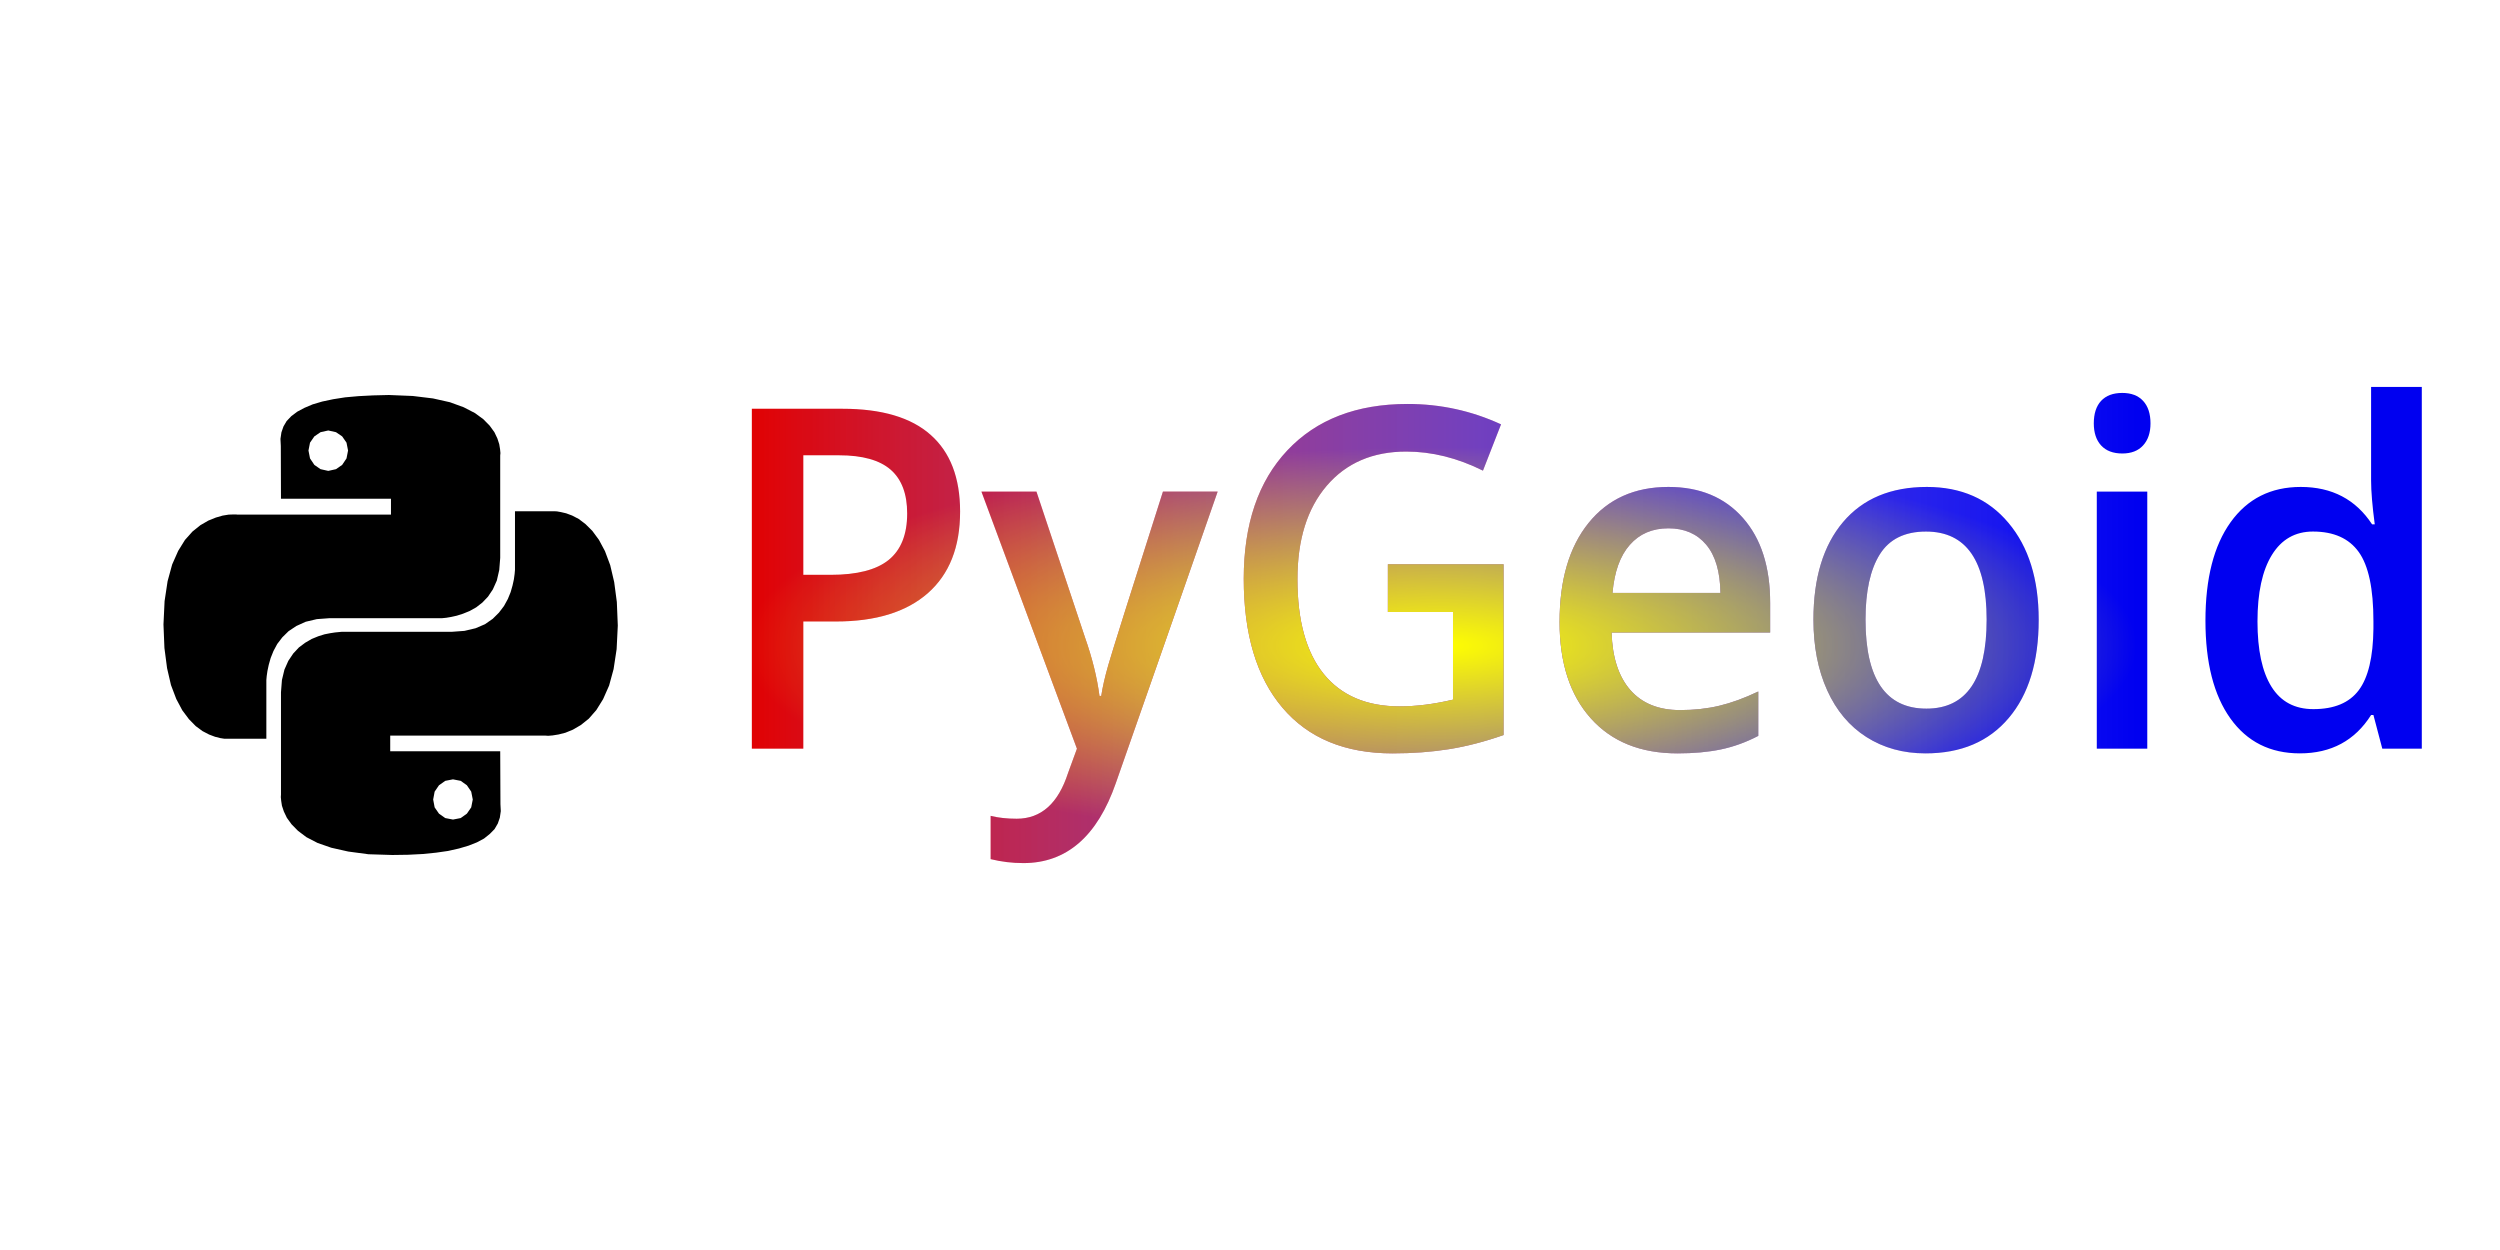
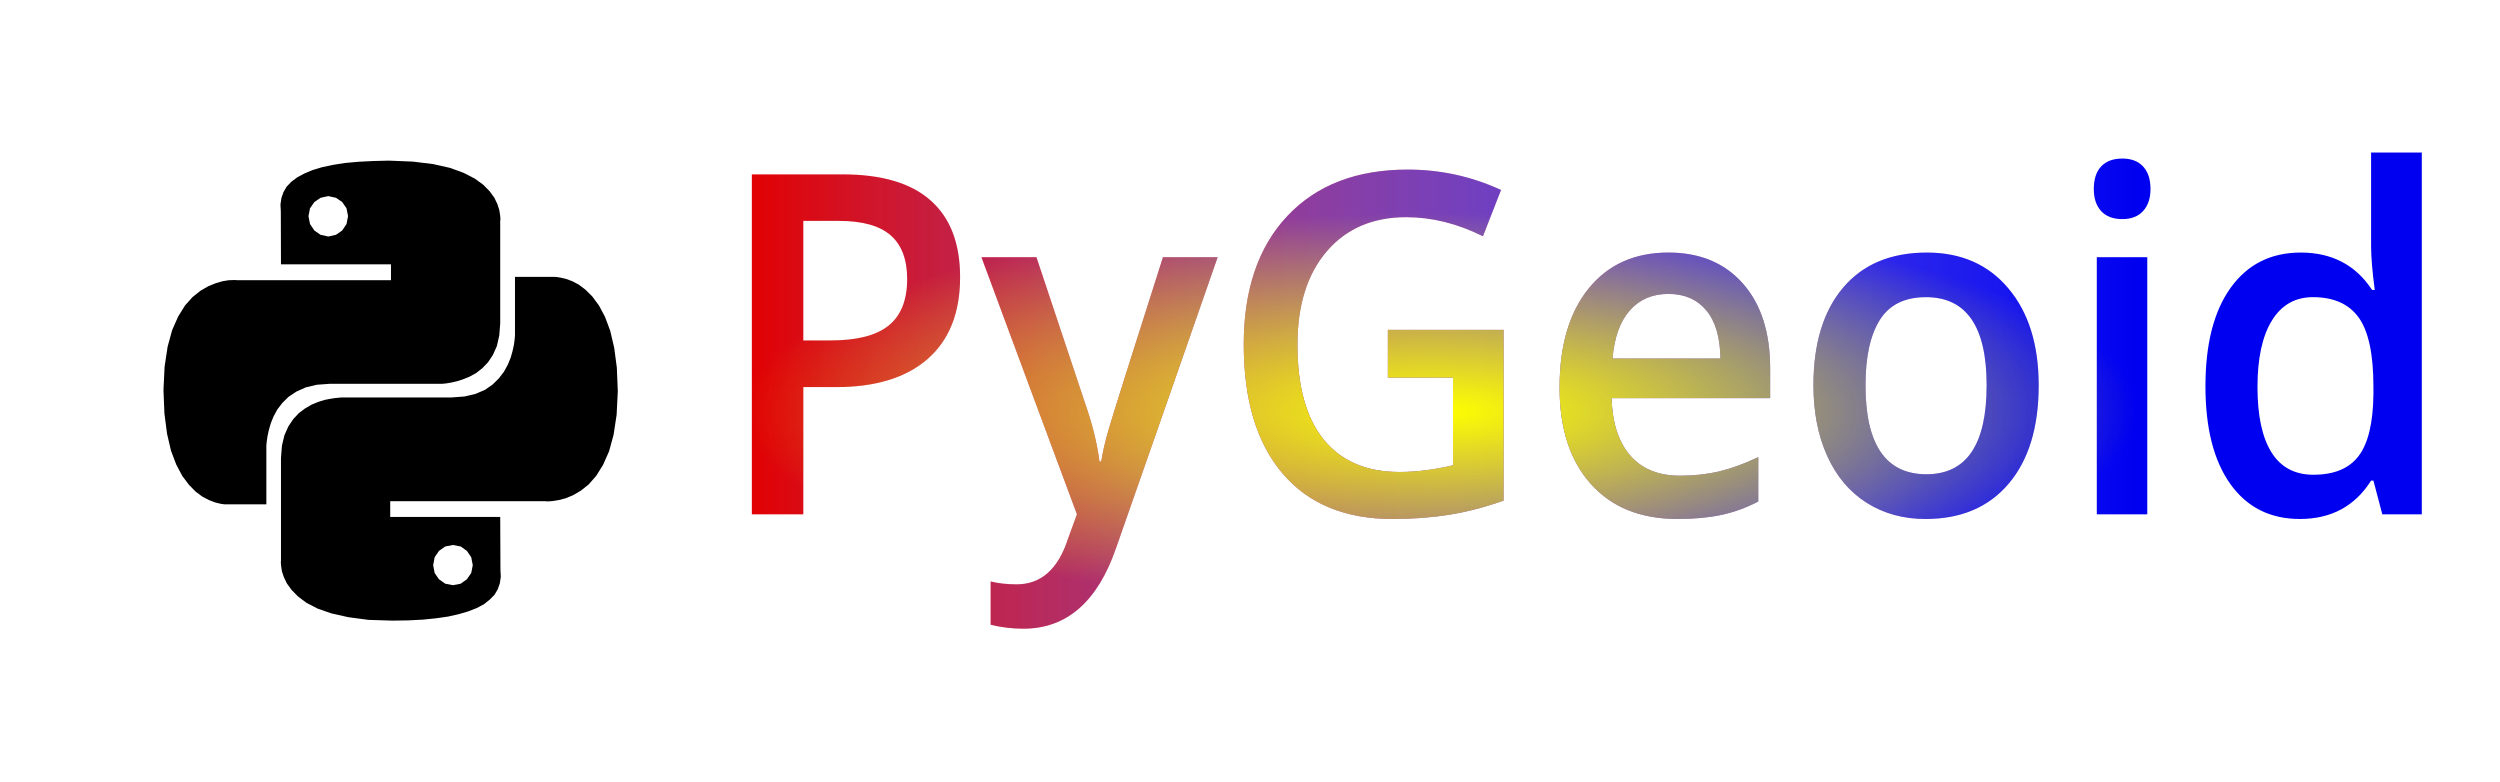
- <svg xmlns="http://www.w3.org/2000/svg" xmlns:xlink="http://www.w3.org/1999/xlink" width="960pt" height="480pt" viewBox="0 0 338.667 169.333" version="1.1" id="svg219">
+ <svg xmlns="http://www.w3.org/2000/svg" xmlns:xlink="http://www.w3.org/1999/xlink" width="1280" height="400" viewBox="0 0 338.667 105.833" version="1.1" id="svg219">
  <defs id="defs216">
    <linearGradient id="linearGradient4736">
      <stop style="stop-color:#0000ff;stop-opacity:1;" offset="0" id="stop4732" />
      <stop style="stop-color:#0000ff;stop-opacity:0;" offset="1" id="stop4734" />
    </linearGradient>
    <pattern xlink:href="#Strips1_1" id="pattern4576" patternTransform="matrix(37.79528,0,0,37.79528,-418.7781,-203.5508)" />
    <pattern patternUnits="userSpaceOnUse" width="2" height="1" patternTransform="translate(0,0) scale(10,10)" id="Strips1_1">
      <rect style="fill:black;stroke:none" x="0" y="-0.5" width="1" height="2" id="rect2779" />
    </pattern>
    <linearGradient id="linearGradient13403">
      <stop style="stop-color:#cc0000;stop-opacity:1;" offset="0" id="stop13399" />
      <stop style="stop-color:#cc0000;stop-opacity:0;" offset="1" id="stop13401" />
    </linearGradient>
    <linearGradient id="linearGradient13195">
      <stop style="stop-color:#00cc00;stop-opacity:0;" offset="0" id="stop13193" />
      <stop style="stop-color:#00cc00;stop-opacity:1;" offset="1" id="stop13191" />
    </linearGradient>
    <pattern patternUnits="userSpaceOnUse" width="343.812" height="337.802" patternTransform="translate(418.7781,203.5508)" id="pattern4573">
      <path style="mix-blend-mode:screen;fill:url(#pattern4576);fill-opacity:1;stroke:none;stroke-width:50.162;stroke-linecap:round;stroke-miterlimit:4;stroke-dasharray:none;stroke-dashoffset:20;stroke-opacity:1" d="M 180.504,337.398 C 149.341,337.199 117.647,330.48 89.972,315.985 62.861,299.022 45.448,271.322 24.949,247.556 15.219,233.925 4.983,219.794 0.07,203.682 -0.204,182.951 0.378,161.973 0.909,141.48 7.035,115.383 23.386,92.844 40.556,72.876 57.792,54.566 73.039,32.364 98.094,24.15 122.983,12.781 148.238,-2.335 176.731,0.303 195.876,1.5 213.75,9.152 232.264,13.572 c 21.843,6.113 40.715,19.089 58.954,32.044 19.598,15.066 28.884,38.599 41.796,58.866 17.628,27.853 12.055,64.286 -5.08,90.936 -9.355,14.932 -22.455,27.489 -27.563,44.861 -9.486,25.197 -17.873,53.398 -41.423,69.303 -21.845,17.779 -49.696,30.704 -78.445,27.816 z" id="path2328-3-5" />
    </pattern>
-     <linearGradient xlink:href="#linearGradient1715" id="linearGradient1717" x1="209.304" y1="141.621" x2="300.271" y2="141.621" gradientUnits="userSpaceOnUse" gradientTransform="matrix(0.9307418,0,0,0.9472986,-122.902,-87.84949)" />
+     <linearGradient xlink:href="#linearGradient1715" id="linearGradient1717" x1="209.304" y1="141.621" x2="300.271" y2="141.621" gradientUnits="userSpaceOnUse" gradientTransform="matrix(0.9307418,0,0,0.9472986,-122.902,-119.5995)" />
    <linearGradient id="linearGradient1715">
      <stop style="stop-color:#0000f0;stop-opacity:0;" offset="0" id="stop1713" />
      <stop style="stop-color:#0000f0;stop-opacity:1;" offset="1" id="stop1711" />
    </linearGradient>
-     <linearGradient xlink:href="#linearGradient1689" id="linearGradient1691" x1="153.986" y1="62.731" x2="244.952" y2="62.731" gradientUnits="userSpaceOnUse" gradientTransform="matrix(0.9307418,0,0,0.9472986,-71.41426,-13.11719)" />
+     <linearGradient xlink:href="#linearGradient1689" id="linearGradient1691" x1="153.986" y1="62.731" x2="244.952" y2="62.731" gradientUnits="userSpaceOnUse" gradientTransform="matrix(0.9307418,0,0,0.9472986,-71.41426,-44.86719)" />
    <linearGradient id="linearGradient1689">
      <stop style="stop-color:#e20000;stop-opacity:1;" offset="0" id="stop1685" />
      <stop style="stop-color:#e20000;stop-opacity:0;" offset="1" id="stop1687" />
    </linearGradient>
-     <radialGradient xlink:href="#linearGradient2773" id="radialGradient2775" cx="96.223" cy="106.871" fx="96.223" fy="106.871" r="45.483" gradientTransform="matrix(0.9307418,0,0,0.9307411,24.68079,-53.16153)" gradientUnits="userSpaceOnUse" />
+     <radialGradient xlink:href="#linearGradient2773" id="radialGradient2775" cx="96.223" cy="106.871" fx="96.223" fy="106.871" r="45.483" gradientTransform="matrix(0.9307418,0,0,0.9307411,24.68079,-84.91153)" gradientUnits="userSpaceOnUse" />
    <linearGradient id="linearGradient2773">
      <stop style="stop-color:#ffff00;stop-opacity:1;" offset="0" id="stop2769" />
      <stop style="stop-color:#ffff00;stop-opacity:0;" offset="1" id="stop2771" />
    </linearGradient>
-     <linearGradient xlink:href="#linearGradient1689" id="linearGradient90229" x1="225.211" y1="42.049" x2="358.915" y2="42.049" gradientUnits="userSpaceOnUse" gradientTransform="matrix(1.465806,0,0,1.465806,-161.4571,-14.40446)" />
-     <linearGradient xlink:href="#linearGradient1715" id="linearGradient94456" gradientUnits="userSpaceOnUse" x1="225.211" y1="42.049" x2="358.915" y2="42.049" gradientTransform="matrix(1.465806,0,0,1.465806,-161.4571,-14.40446)" />
-     <radialGradient xlink:href="#linearGradient2773" id="radialGradient94517" cx="301.369" cy="-25.685" fx="301.369" fy="-25.685" r="66.852" gradientTransform="matrix(1.465806,0,0,0.3867522,-175.0983,57.16557)" gradientUnits="userSpaceOnUse" />
+     <linearGradient xlink:href="#linearGradient1689" id="linearGradient90229" x1="225.211" y1="42.049" x2="358.915" y2="42.049" gradientUnits="userSpaceOnUse" gradientTransform="matrix(1.465806,0,0,1.465806,-161.4571,-44.94595)" />
+     <linearGradient xlink:href="#linearGradient1715" id="linearGradient94456" gradientUnits="userSpaceOnUse" x1="225.211" y1="42.049" x2="358.915" y2="42.049" gradientTransform="matrix(1.465806,0,0,1.465806,-161.4571,-44.94595)" />
+     <radialGradient xlink:href="#linearGradient2773" id="radialGradient94517" cx="301.369" cy="-25.685" fx="301.369" fy="-25.685" r="66.852" gradientTransform="matrix(1.465806,0,0,0.3867522,-175.0983,26.62408)" gradientUnits="userSpaceOnUse" />
  </defs>
  <g id="layer1" transform="translate(-61.32309,38.35873)">
-     <path style="mix-blend-mode:screen;fill:url(#linearGradient1717);fill-opacity:1;stroke:none;stroke-width:12.462;stroke-linecap:round;stroke-miterlimit:4;stroke-dasharray:none;stroke-dashoffset:20;stroke-opacity:1" d="m 116.357,88.54 c -7.674,-0.05 -15.479,-1.734 -22.294,-5.367 C 87.387,78.921 83.098,71.979 78.05,66.022 75.654,62.605 73.134,59.064 71.924,55.025 71.856,49.829 72,44.572 72.13,39.435 73.639,32.894 77.665,27.245 81.894,22.24 86.138,17.651 89.893,12.086 96.063,10.027 102.192,7.178 108.411,3.389 115.428,4.051 c 4.715,0.3 9.116,2.218 13.676,3.325 5.379,1.532 10.026,4.785 14.518,8.032 4.826,3.776 7.113,9.675 10.293,14.754 4.341,6.981 2.969,16.113 -1.251,22.792 -2.304,3.743 -5.53,6.89 -6.788,11.244 -2.336,6.315 -4.401,13.384 -10.201,17.37 -5.379,4.456 -12.238,7.696 -19.318,6.972 z" id="path2328-1-6" />
-     <path style="mix-blend-mode:screen;fill:url(#linearGradient1691);fill-opacity:1;stroke:none;stroke-width:12.462;stroke-linecap:round;stroke-miterlimit:4;stroke-dasharray:none;stroke-dashoffset:20;stroke-opacity:1" d="m 116.357,88.54 c -7.674,-0.05 -15.479,-1.734 -22.294,-5.367 C 87.387,78.921 83.098,71.979 78.05,66.022 75.654,62.606 73.134,59.064 71.924,55.025 71.856,49.829 72,44.572 72.13,39.435 73.639,32.894 77.665,27.245 81.894,22.24 86.138,17.651 89.893,12.086 96.063,10.027 102.192,7.178 108.411,3.389 115.428,4.051 c 4.715,0.3 9.116,2.218 13.676,3.325 5.379,1.532 10.026,4.785 14.518,8.032 4.826,3.776 7.113,9.675 10.293,14.754 4.341,6.981 2.969,16.113 -1.251,22.792 -2.304,3.743 -5.53,6.89 -6.788,11.244 -2.336,6.315 -4.401,13.384 -10.201,17.37 -5.379,4.456 -12.238,7.696 -19.318,6.972 z" id="path2328-3-0" />
-     <path style="mix-blend-mode:screen;fill:url(#radialGradient2775);fill-opacity:1;stroke:none;stroke-width:12.462;stroke-linecap:round;stroke-miterlimit:4;stroke-dasharray:none;stroke-dashoffset:20;stroke-opacity:1" d="m 116.357,88.54 c -7.674,-0.05 -15.479,-1.734 -22.294,-5.367 -6.676,-4.252 -10.964,-11.194 -16.012,-17.151 -2.396,-3.416 -4.917,-6.958 -6.127,-10.996 -0.068,-5.196 0.076,-10.454 0.207,-15.59 1.508,-6.541 5.535,-12.19 9.763,-17.195 4.245,-4.589 7.999,-10.154 14.169,-12.213 6.129,-2.849 12.348,-6.638 19.365,-5.977 4.715,0.3 9.116,2.218 13.676,3.325 5.379,1.532 10.026,4.785 14.518,8.032 4.826,3.776 7.113,9.675 10.293,14.754 4.341,6.981 2.969,16.113 -1.251,22.792 -2.304,3.743 -5.53,6.89 -6.788,11.244 -2.336,6.315 -4.401,13.384 -10.201,17.37 -5.379,4.456 -12.238,7.696 -19.318,6.972 z" id="path2328-3-0-3" />
-     <path d="m 119.976,15.615 2.302,0.516 1.862,0.68 1.506,0.779 1.146,0.834 0.867,0.882 0.637,0.88 0.408,0.855 0.251,0.779 0.109,0.67 0.052,0.528 -0.031,0.335 v 13.868 l -0.13,1.634 -0.329,1.432 -0.538,1.198 -0.658,0.984 -0.765,0.801 -0.836,0.649 -0.898,0.499 -0.897,0.364 -0.836,0.265 -0.765,0.171 -0.658,0.111 -0.538,0.053 h -15.24 l -1.753,0.13 -1.506,0.356 -1.276,0.578 -1.047,0.699 -0.848,0.834 -0.689,0.902 -0.507,0.945 -0.381,0.952 -0.258,0.912 -0.178,0.834 -0.101,0.699 -0.048,0.547 v 7.945 h -5.693 l -0.536,-0.084 -0.72,-0.181 -0.806,-0.304 -0.898,-0.467 -0.917,-0.678 -0.917,-0.935 -0.897,-1.198 -0.817,-1.533 -0.72,-1.895 -0.528,-2.283 -0.358,-2.729 -0.13,-3.194 0.151,-3.165 0.408,-2.698 0.618,-2.261 0.817,-1.846 0.919,-1.48 1.016,-1.137 1.077,-0.863 1.066,-0.617 1.026,-0.415 0.919,-0.265 0.817,-0.132 0.607,-0.021 h 0.408 l 0.161,0.021 H 114.287 V 29.202 H 99.385 l -0.021,-7.142 -0.048,-0.964 0.13,-0.882 0.278,-0.801 0.429,-0.732 0.637,-0.668 0.798,-0.6 0.964,-0.516 1.127,-0.477 1.296,-0.384 1.485,-0.314 1.623,-0.255 1.814,-0.162 1.965,-0.101 2.143,-0.053 3.238,0.132 z m -16.067,5.142 -0.589,0.851 -0.209,1.065 0.209,1.067 0.589,0.88 0.836,0.578 1.047,0.234 1.047,-0.234 0.836,-0.578 0.589,-0.88 0.209,-1.067 -0.209,-1.065 -0.589,-0.851 -0.836,-0.569 -1.047,-0.232 -1.047,0.232 z m 33.399,10.255 0.706,0.164 0.817,0.304 0.898,0.467 0.917,0.699 0.919,0.913 0.896,1.217 0.817,1.529 0.71,1.899 0.538,2.292 0.358,2.698 0.13,3.194 -0.159,3.196 -0.411,2.698 -0.607,2.23 -0.817,1.846 -0.919,1.48 -1.026,1.169 -1.066,0.851 -1.077,0.629 -1.016,0.415 -0.919,0.234 -0.817,0.132 -0.607,0.049 -0.408,-0.029 h -20.981 v 2.129 h 14.902 l 0.031,7.173 0.047,0.933 -0.13,0.882 -0.277,0.801 -0.438,0.75 -0.637,0.649 -0.787,0.631 -0.966,0.516 -1.127,0.446 -1.296,0.384 -1.485,0.335 -1.632,0.234 -1.805,0.181 -1.975,0.101 -2.143,0.031 -3.238,-0.101 -2.731,-0.366 -2.295,-0.516 -1.862,-0.649 -1.506,-0.781 -1.146,-0.863 -0.867,-0.882 -0.637,-0.88 -0.408,-0.855 -0.26,-0.779 -0.099,-0.649 -0.052,-0.52 0.021,-0.333 V 55.422 l 0.13,-1.665 0.339,-1.41 0.528,-1.186 0.668,-0.995 0.765,-0.82 0.84,-0.629 0.896,-0.52 0.888,-0.364 0.848,-0.265 0.767,-0.15 0.656,-0.101 0.867,-0.084 h 14.902 l 1.762,-0.13 1.506,-0.356 1.276,-0.547 1.047,-0.73 0.84,-0.834 0.687,-0.902 0.519,-0.945 0.381,-0.933 0.258,-0.904 0.182,-0.832 0.1,-0.73 0.048,-0.547 V 30.897 h 5.333 l 0.36,0.021 z m -16.517,37.006 -0.589,0.863 -0.199,1.067 0.199,1.065 0.589,0.851 0.848,0.598 1.047,0.203 1.047,-0.203 0.836,-0.598 0.589,-0.851 0.209,-1.065 -0.209,-1.067 -0.589,-0.863 -0.836,-0.598 -1.047,-0.203 -1.047,0.203 z" id="path431" style="stroke-width:1.931" />
-     <text xml:space="preserve" style="font-style:normal;font-variant:normal;font-weight:normal;font-stretch:normal;font-size:51.711px;line-height:1.25;font-family:sans-serif;-inkscape-font-specification:'sans-serif, Normal';font-variant-ligatures:normal;font-variant-caps:normal;font-variant-numeric:normal;font-variant-east-asian:normal;fill:url(#linearGradient90229);fill-opacity:1;stroke:none;stroke-width:0.388;stroke-miterlimit:4;stroke-dasharray:none" x="163.786" y="60.664" id="text29573" transform="scale(0.9619367,1.039569)">
-       <tspan id="tspan29571" style="font-style:normal;font-variant:normal;font-weight:600;font-stretch:normal;font-size:62.053px;font-family:'Open Sans';-inkscape-font-specification:'Open Sans, Semi-Bold';font-variant-ligatures:normal;font-variant-caps:normal;font-variant-numeric:normal;font-variant-east-asian:normal;fill:url(#linearGradient90229);fill-opacity:1;stroke:none;stroke-width:0.388;stroke-miterlimit:4;stroke-dasharray:none;stroke-opacity:1" x="163.786" y="60.664">PyGeoid</tspan>
+     <path style="mix-blend-mode:screen;fill:url(#linearGradient1717);fill-opacity:1;stroke:none;stroke-width:12.462;stroke-linecap:round;stroke-miterlimit:4;stroke-dasharray:none;stroke-dashoffset:20;stroke-opacity:1" d="m 116.357,56.79 c -7.674,-0.05 -15.479,-1.734 -22.294,-5.367 C 87.387,47.171 83.098,40.229 78.05,34.272 75.654,30.855 73.134,27.314 71.924,23.275 c -0.068,-5.196 0.076,-10.454 0.207,-15.59 1.508,-6.541 5.535,-12.19 9.763,-17.195 4.245,-4.589 7.999,-10.154 14.169,-12.213 6.129,-2.849 12.348,-6.638 19.365,-5.977 4.715,0.3 9.116,2.218 13.676,3.325 5.379,1.532 10.026,4.785 14.518,8.032 4.826,3.776 7.113,9.675 10.293,14.754 4.341,6.981 2.969,16.113 -1.251,22.792 -2.304,3.743 -5.53,6.89 -6.788,11.244 -2.336,6.315 -4.401,13.384 -10.201,17.37 -5.379,4.456 -12.238,7.696 -19.318,6.972 z" id="path2328-1-6" />
+     <path style="mix-blend-mode:screen;fill:url(#linearGradient1691);fill-opacity:1;stroke:none;stroke-width:12.462;stroke-linecap:round;stroke-miterlimit:4;stroke-dasharray:none;stroke-dashoffset:20;stroke-opacity:1" d="m 116.357,56.79 c -7.674,-0.05 -15.479,-1.734 -22.294,-5.367 C 87.387,47.171 83.098,40.229 78.05,34.272 75.654,30.856 73.134,27.314 71.924,23.275 71.856,18.079 72,12.822 72.13,7.685 73.639,1.144 77.665,-4.505 81.894,-9.51 c 4.245,-4.589 7.999,-10.154 14.169,-12.213 6.129,-2.849 12.348,-6.638 19.365,-5.977 4.715,0.3 9.116,2.218 13.676,3.325 5.379,1.532 10.026,4.785 14.518,8.032 4.826,3.776 7.113,9.675 10.293,14.754 4.341,6.981 2.969,16.113 -1.251,22.792 -2.304,3.743 -5.53,6.89 -6.788,11.244 -2.336,6.315 -4.401,13.384 -10.201,17.37 -5.379,4.456 -12.238,7.696 -19.318,6.972 z" id="path2328-3-0" />
+     <path style="mix-blend-mode:screen;fill:url(#radialGradient2775);fill-opacity:1;stroke:none;stroke-width:12.462;stroke-linecap:round;stroke-miterlimit:4;stroke-dasharray:none;stroke-dashoffset:20;stroke-opacity:1" d="m 116.357,56.79 c -7.674,-0.05 -15.479,-1.734 -22.294,-5.367 -6.676,-4.252 -10.964,-11.194 -16.012,-17.151 -2.396,-3.416 -4.917,-6.958 -6.127,-10.996 -0.068,-5.196 0.076,-10.454 0.207,-15.59 1.508,-6.541 5.535,-12.19 9.763,-17.195 4.245,-4.589 7.999,-10.154 14.169,-12.213 6.129,-2.849 12.348,-6.638 19.365,-5.977 4.715,0.3 9.116,2.218 13.676,3.325 5.379,1.532 10.026,4.785 14.518,8.032 4.826,3.776 7.113,9.675 10.293,14.754 4.341,6.981 2.969,16.113 -1.251,22.792 -2.304,3.743 -5.53,6.89 -6.788,11.244 -2.336,6.315 -4.401,13.384 -10.201,17.37 -5.379,4.456 -12.238,7.696 -19.318,6.972 z" id="path2328-3-0-3" />
+     <path d="m 119.976,-16.135 2.302,0.516 1.862,0.68 1.506,0.779 1.146,0.834 0.867,0.882 0.637,0.88 0.408,0.855 0.251,0.779 0.109,0.67 0.052,0.528 -0.031,0.335 V 5.471 l -0.13,1.634 -0.329,1.432 -0.538,1.198 -0.658,0.984 -0.765,0.801 -0.836,0.649 -0.898,0.499 -0.897,0.364 -0.836,0.265 -0.765,0.171 -0.658,0.111 -0.538,0.053 h -15.24 l -1.753,0.13 -1.506,0.356 -1.276,0.578 -1.047,0.699 -0.848,0.834 -0.689,0.902 -0.507,0.945 -0.381,0.952 -0.258,0.912 -0.178,0.834 -0.101,0.699 -0.048,0.547 V 29.963 H 91.71 L 91.174,29.88 90.454,29.698 89.649,29.395 88.751,28.927 87.834,28.249 86.918,27.314 86.02,26.117 85.203,24.584 84.484,22.689 83.955,20.406 83.598,17.677 83.467,14.483 83.619,11.318 84.026,8.62 84.644,6.359 85.461,4.513 86.38,3.032 87.396,1.895 88.474,1.032 89.539,0.415 90.565,-2.3200705e-4 91.484,-0.265 l 0.817,-0.132 0.607,-0.021 h 0.408 l 0.161,0.021 H 114.287 V -2.548 H 99.385 l -0.021,-7.142 -0.048,-0.964 0.13,-0.882 0.278,-0.801 0.429,-0.732 0.637,-0.668 0.798,-0.6 0.964,-0.516 1.127,-0.477 1.296,-0.384 1.485,-0.314 1.623,-0.255 1.814,-0.162 1.965,-0.101 2.143,-0.053 3.238,0.132 z m -16.067,5.142 -0.589,0.851 -0.209,1.065 0.209,1.067 0.589,0.88 0.836,0.578 1.047,0.234 1.047,-0.234 0.836,-0.578 0.589,-0.88 0.209,-1.067 -0.209,-1.065 -0.589,-0.851 -0.836,-0.569 -1.047,-0.232 -1.047,0.232 z m 33.399,10.255 0.706,0.164 0.817,0.304 0.898,0.467 0.917,0.699 0.919,0.913 0.896,1.217 0.817,1.529 0.71,1.899 0.538,2.292 0.358,2.698 0.13,3.194 -0.159,3.196 -0.411,2.698 -0.607,2.23 -0.817,1.846 -0.919,1.48 -1.026,1.169 -1.066,0.851 -1.077,0.629 -1.016,0.415 -0.919,0.234 -0.817,0.132 -0.607,0.049 -0.408,-0.029 h -20.981 v 2.129 h 14.902 l 0.031,7.173 0.047,0.933 -0.13,0.882 -0.277,0.801 -0.438,0.75 -0.637,0.649 -0.787,0.631 -0.966,0.516 -1.127,0.446 -1.296,0.384 -1.485,0.335 -1.632,0.234 -1.805,0.181 -1.975,0.101 -2.143,0.031 -3.238,-0.101 -2.731,-0.366 -2.295,-0.516 -1.862,-0.649 -1.506,-0.781 -1.146,-0.863 -0.867,-0.882 -0.637,-0.88 -0.408,-0.855 -0.26,-0.779 -0.099,-0.649 -0.052,-0.52 0.021,-0.333 V 23.672 l 0.13,-1.665 0.339,-1.41 0.528,-1.186 0.668,-0.995 0.765,-0.82 0.84,-0.629 0.896,-0.52 0.888,-0.364 0.848,-0.265 0.767,-0.15 0.656,-0.101 0.867,-0.084 h 14.902 l 1.762,-0.13 1.506,-0.356 1.276,-0.547 1.047,-0.73 0.84,-0.834 0.687,-0.902 0.519,-0.945 0.381,-0.933 0.258,-0.904 0.182,-0.832 0.1,-0.73 0.048,-0.547 v -7.945 h 5.333 l 0.36,0.021 z m -16.517,37.006 -0.589,0.863 -0.199,1.067 0.199,1.065 0.589,0.851 0.848,0.598 1.047,0.203 1.047,-0.203 0.836,-0.598 0.589,-0.851 0.209,-1.065 -0.209,-1.067 -0.589,-0.863 -0.836,-0.598 -1.047,-0.203 -1.047,0.203 z" id="path431" style="stroke-width:1.931" />
+     <text xml:space="preserve" style="font-style:normal;font-variant:normal;font-weight:normal;font-stretch:normal;font-size:51.711px;line-height:1.25;font-family:sans-serif;-inkscape-font-specification:'sans-serif, Normal';font-variant-ligatures:normal;font-variant-caps:normal;font-variant-numeric:normal;font-variant-east-asian:normal;fill:url(#linearGradient90229);fill-opacity:1;stroke:none;stroke-width:0.388;stroke-miterlimit:4;stroke-dasharray:none" x="163.786" y="30.123" id="text29573" transform="scale(0.9619367,1.039569)">
+       <tspan id="tspan29571" style="font-style:normal;font-variant:normal;font-weight:600;font-stretch:normal;font-size:62.053px;font-family:'Open Sans';-inkscape-font-specification:'Open Sans, Semi-Bold';font-variant-ligatures:normal;font-variant-caps:normal;font-variant-numeric:normal;font-variant-east-asian:normal;fill:url(#linearGradient90229);fill-opacity:1;stroke:none;stroke-width:0.388;stroke-miterlimit:4;stroke-dasharray:none;stroke-opacity:1" x="163.786" y="30.123">PyGeoid</tspan>
    </text>
-     <text xml:space="preserve" style="font-style:normal;font-variant:normal;font-weight:normal;font-stretch:normal;font-size:51.711px;line-height:1.25;font-family:sans-serif;-inkscape-font-specification:'sans-serif, Normal';font-variant-ligatures:normal;font-variant-caps:normal;font-variant-numeric:normal;font-variant-east-asian:normal;fill:url(#linearGradient94456);fill-opacity:1;stroke:none;stroke-width:0.388;stroke-miterlimit:4;stroke-dasharray:none" x="163.786" y="60.664" id="text29573-9" transform="scale(0.9619367,1.039569)">
-       <tspan id="tspan29571-3" style="font-style:normal;font-variant:normal;font-weight:600;font-stretch:normal;font-size:62.053px;font-family:'Open Sans';-inkscape-font-specification:'Open Sans, Semi-Bold';font-variant-ligatures:normal;font-variant-caps:normal;font-variant-numeric:normal;font-variant-east-asian:normal;fill:url(#linearGradient94456);fill-opacity:1;stroke:none;stroke-width:0.388;stroke-miterlimit:4;stroke-dasharray:none;stroke-opacity:1" x="163.786" y="60.664">PyGeoid</tspan>
+     <text xml:space="preserve" style="font-style:normal;font-variant:normal;font-weight:normal;font-stretch:normal;font-size:51.711px;line-height:1.25;font-family:sans-serif;-inkscape-font-specification:'sans-serif, Normal';font-variant-ligatures:normal;font-variant-caps:normal;font-variant-numeric:normal;font-variant-east-asian:normal;fill:url(#linearGradient94456);fill-opacity:1;stroke:none;stroke-width:0.388;stroke-miterlimit:4;stroke-dasharray:none" x="163.786" y="30.123" id="text29573-9" transform="scale(0.9619367,1.039569)">
+       <tspan id="tspan29571-3" style="font-style:normal;font-variant:normal;font-weight:600;font-stretch:normal;font-size:62.053px;font-family:'Open Sans';-inkscape-font-specification:'Open Sans, Semi-Bold';font-variant-ligatures:normal;font-variant-caps:normal;font-variant-numeric:normal;font-variant-east-asian:normal;fill:url(#linearGradient94456);fill-opacity:1;stroke:none;stroke-width:0.388;stroke-miterlimit:4;stroke-dasharray:none;stroke-opacity:1" x="163.786" y="30.123">PyGeoid</tspan>
    </text>
-     <text xml:space="preserve" style="font-style:normal;font-variant:normal;font-weight:normal;font-stretch:normal;font-size:51.711px;line-height:1.25;font-family:sans-serif;-inkscape-font-specification:'sans-serif, Normal';font-variant-ligatures:normal;font-variant-caps:normal;font-variant-numeric:normal;font-variant-east-asian:normal;fill:url(#radialGradient94517);fill-opacity:1;stroke:none;stroke-width:0.388;stroke-miterlimit:4;stroke-dasharray:none" x="163.786" y="60.664" id="text29573-9-0" transform="scale(0.9619367,1.039569)">
-       <tspan id="tspan29571-3-8" style="font-style:normal;font-variant:normal;font-weight:600;font-stretch:normal;font-size:62.053px;font-family:'Open Sans';-inkscape-font-specification:'Open Sans, Semi-Bold';font-variant-ligatures:normal;font-variant-caps:normal;font-variant-numeric:normal;font-variant-east-asian:normal;fill:url(#radialGradient94517);fill-opacity:1;stroke:none;stroke-width:0.388;stroke-miterlimit:4;stroke-dasharray:none;stroke-opacity:1" x="163.786" y="60.664">PyGeoid</tspan>
+     <text xml:space="preserve" style="font-style:normal;font-variant:normal;font-weight:normal;font-stretch:normal;font-size:51.711px;line-height:1.25;font-family:sans-serif;-inkscape-font-specification:'sans-serif, Normal';font-variant-ligatures:normal;font-variant-caps:normal;font-variant-numeric:normal;font-variant-east-asian:normal;fill:url(#radialGradient94517);fill-opacity:1;stroke:none;stroke-width:0.388;stroke-miterlimit:4;stroke-dasharray:none" x="163.786" y="30.123" id="text29573-9-0" transform="scale(0.9619367,1.039569)">
+       <tspan id="tspan29571-3-8" style="font-style:normal;font-variant:normal;font-weight:600;font-stretch:normal;font-size:62.053px;font-family:'Open Sans';-inkscape-font-specification:'Open Sans, Semi-Bold';font-variant-ligatures:normal;font-variant-caps:normal;font-variant-numeric:normal;font-variant-east-asian:normal;fill:url(#radialGradient94517);fill-opacity:1;stroke:none;stroke-width:0.388;stroke-miterlimit:4;stroke-dasharray:none;stroke-opacity:1" x="163.786" y="30.123">PyGeoid</tspan>
    </text>
  </g>
</svg>
